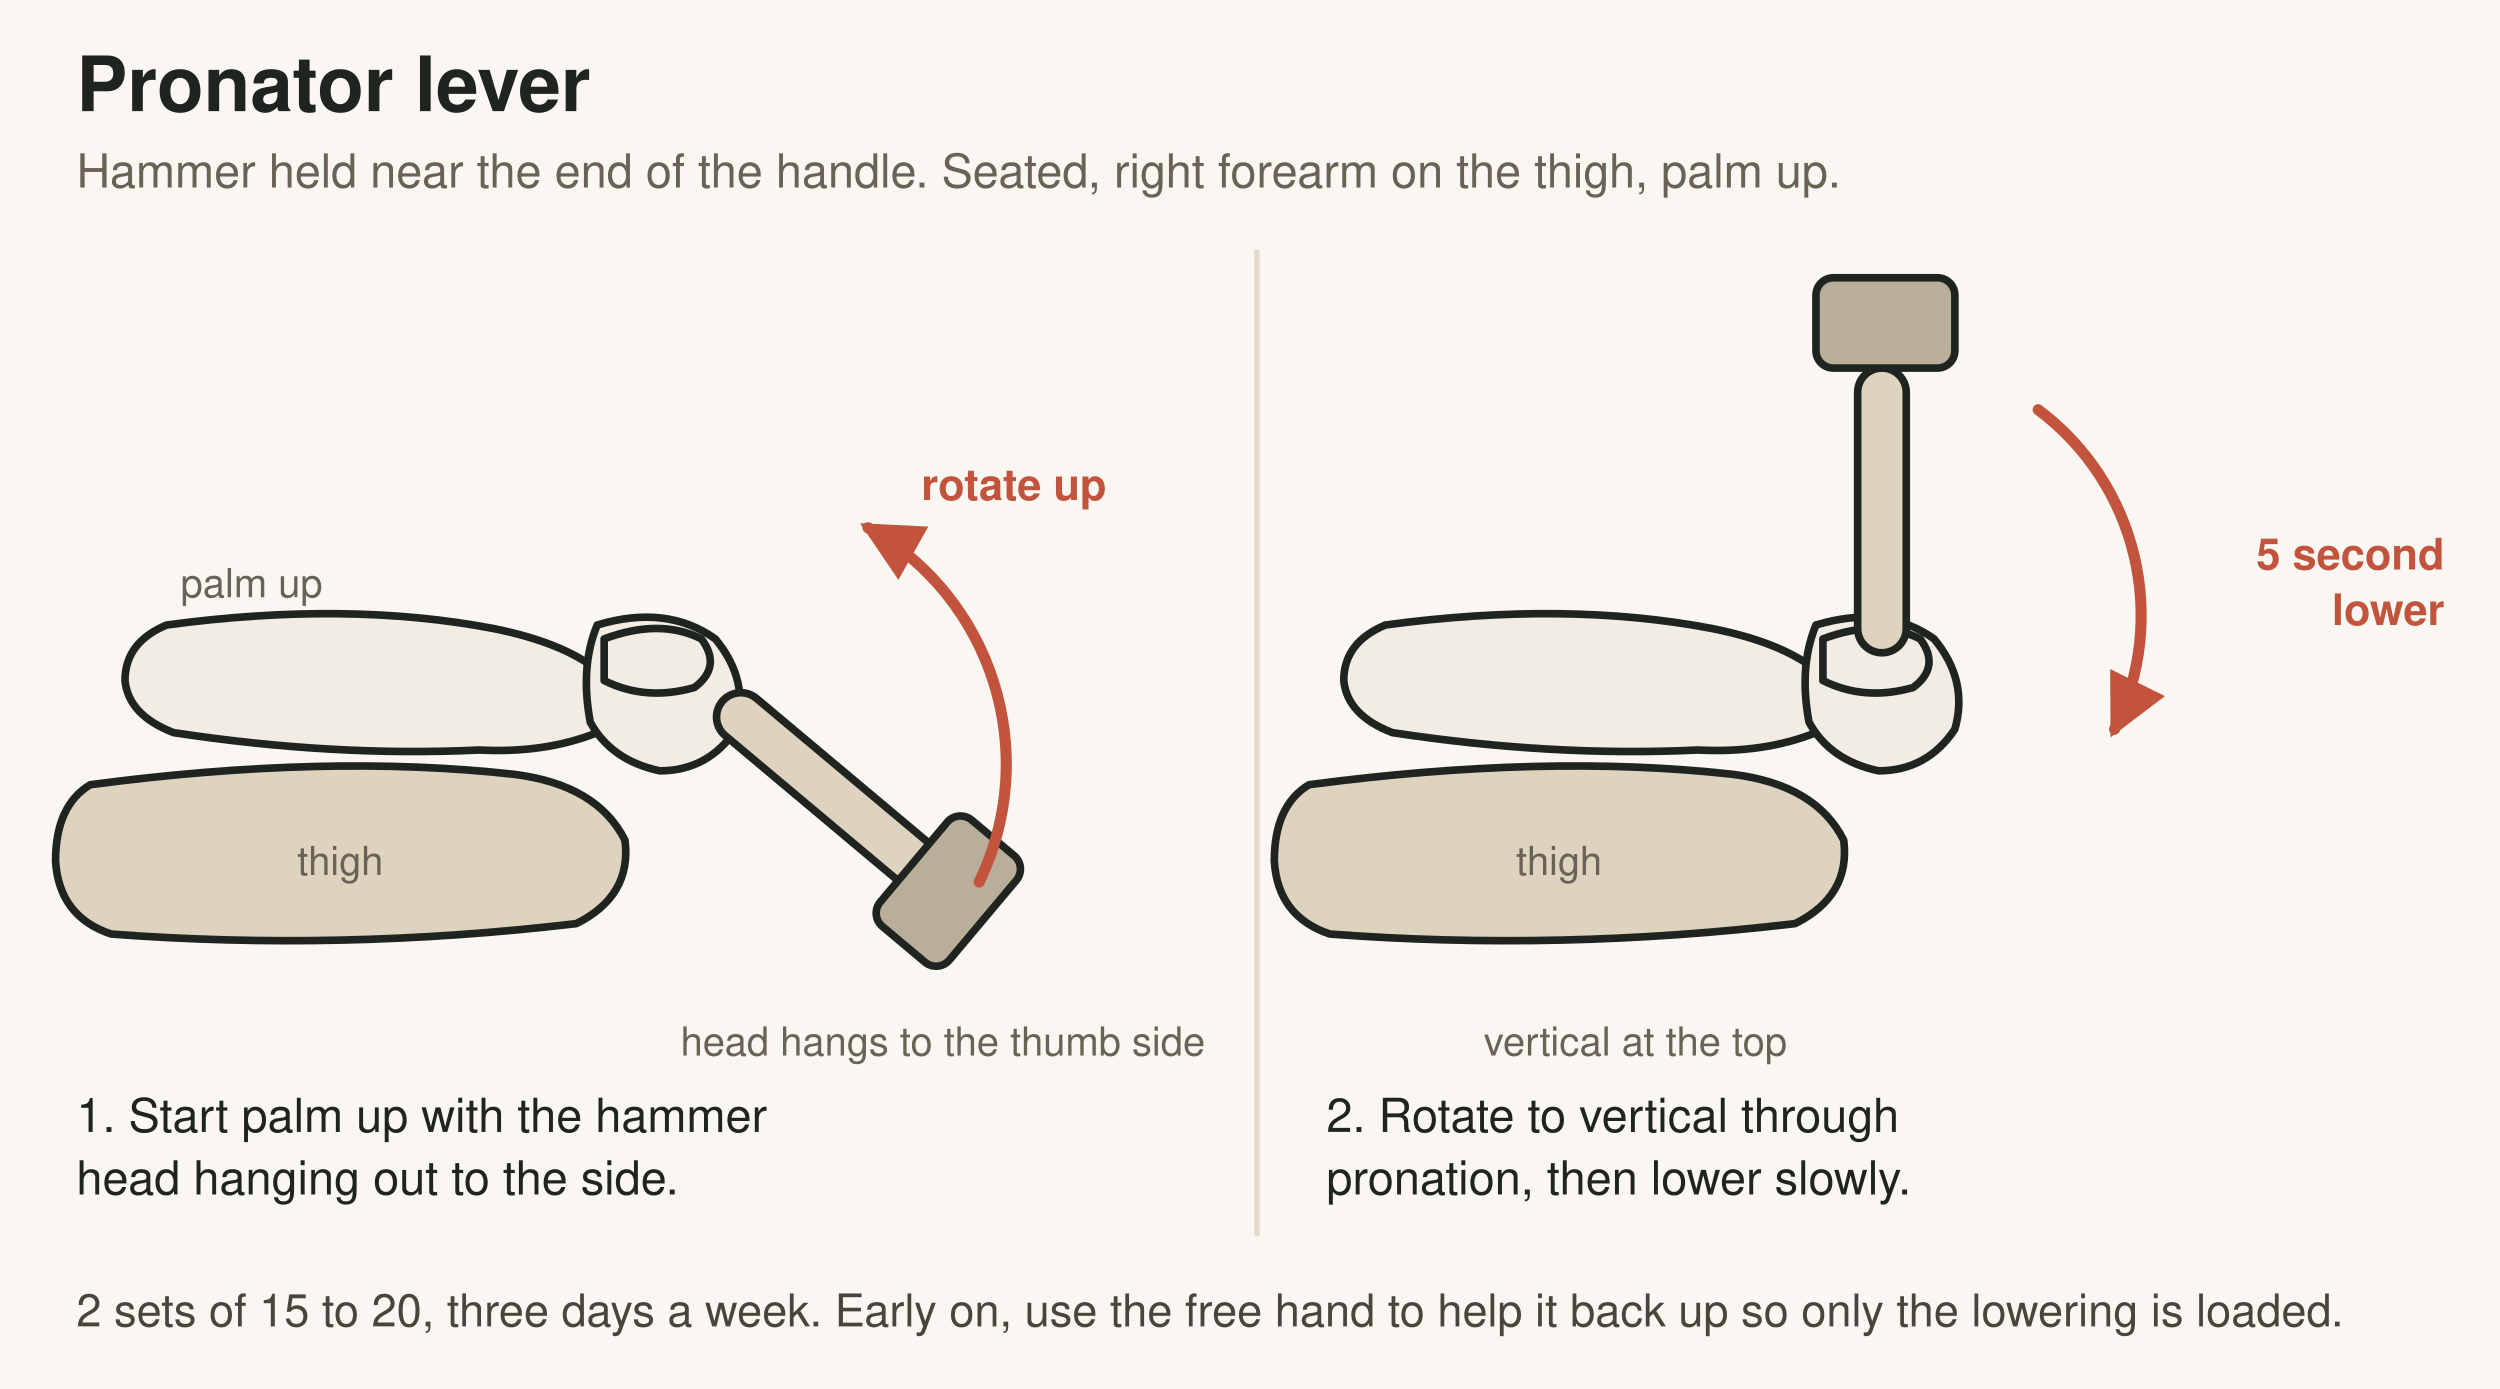
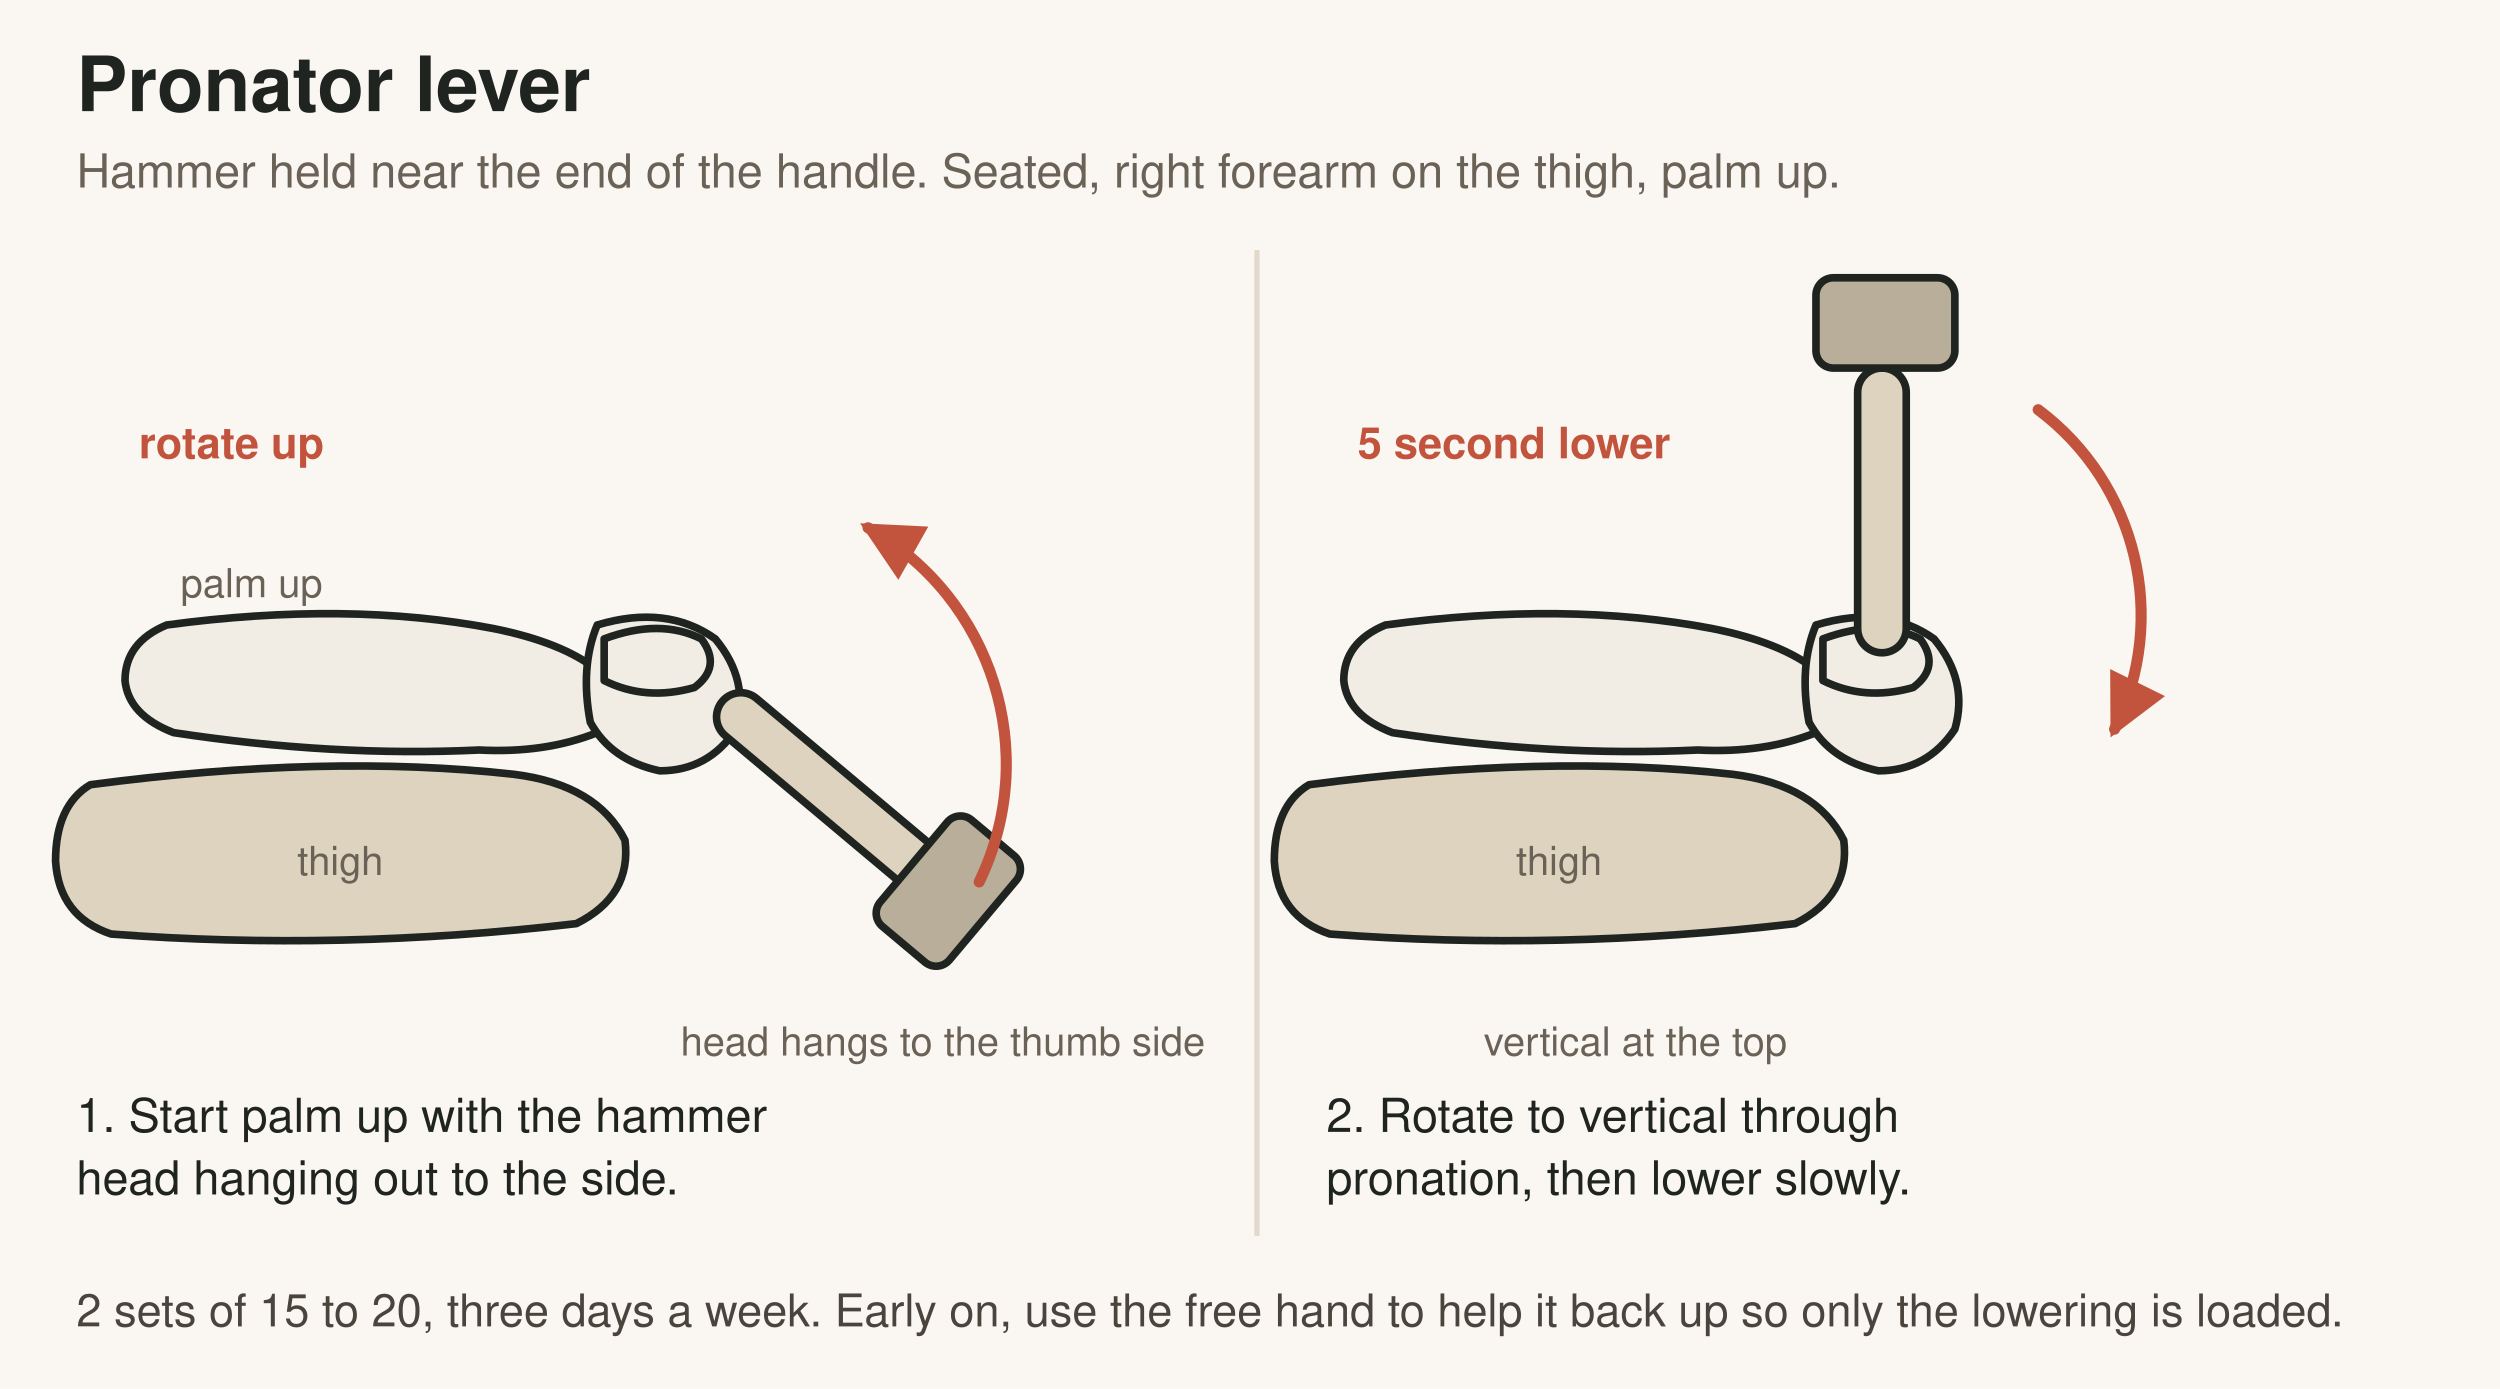
<svg xmlns="http://www.w3.org/2000/svg" viewBox="0 0 720 400" width="720" height="400" role="img" aria-label="Pronator lever with a hammer, two steps">
  <style>
    .bg{fill:#FAF7F2}
    .lm{fill:#F2EDE4;stroke:#1F2421;stroke-width:2.2;stroke-linejoin:round;stroke-linecap:round}
    .im{fill:#DED3BF;stroke:#1F2421;stroke-width:2.2;stroke-linejoin:round}
    .hd{fill:#B9AE99;stroke:#1F2421;stroke-width:2.2;stroke-linejoin:round}
    .oth{fill:#E2E7E3;stroke:#1F2421;stroke-width:2.2;stroke-linejoin:round}
    .torso{fill:#D6CDBB;stroke:#1F2421;stroke-width:2.2;stroke-linejoin:round}
    .ct{fill:none;stroke:#1F2421;stroke-width:1.3;opacity:.4;stroke-linecap:round}
    .det{stroke:#1F2421;fill:none;stroke-width:1.8;stroke-linecap:round;opacity:.3}
    .acc{stroke:#C2543D;fill:none;stroke-width:3.2;stroke-linecap:round}
    .lead{stroke:#C2543D;fill:none;stroke-width:1.4;opacity:.72}
    .band{stroke:#5E7266;fill:none;stroke-width:4.2;stroke-linecap:round;stroke-linejoin:round}
    .t{font-family:-apple-system,BlinkMacSystemFont,'Segoe UI',Helvetica,Arial,sans-serif;fill:#1F2421}
    .h{font-size:22px;font-weight:700}
    .sub{font-size:13.5px;fill:#6B6257}
    .cap{font-size:13.5px}
    .lab{font-size:11.5px;fill:#6B6257}
    .accT{font-size:12.5px;font-weight:700;fill:#C2543D}
    .dose{font-size:13px;fill:#4A443C}
    .div{stroke:#E2D9CB;stroke-width:1.5}
  </style>
  <marker id="ar" viewBox="0 0 10 10" refX="8.5" refY="5" markerWidth="5.5" markerHeight="5.5" orient="auto-start-reverse">
    <path d="M0,0 L10,5 L0,10 z" fill="#C2543D" />
  </marker>
  <rect class="bg" x="0" y="0" width="720" height="400" />
  <text class="t h" x="22" y="32">Pronator lever</text>
  <text class="t sub" x="22" y="54">Hammer held near the end of the handle. Seated, right forearm on the thigh, palm up.</text>
  <line class="div" x1="362" y1="72" x2="362" y2="356" />
  <g>
    <path class="im" d="M26,226 Q94,217 148,223 Q172,226 180,242 Q182,258 166,266 Q98,274 32,269 Q17,264 16,248 Q16,232 26,226 Z" />
    <text class="t lab" x="98" y="252" text-anchor="middle">thigh</text>
    <path class="lm" d="M48,180 Q100,173 142,181 Q162,185 172,193 L172,211 Q157,217 138,216 Q96,218 50,211 Q37,206 36,196 Q36,185 48,180 Z" />
    <text class="t lab" x="52" y="172">palm up</text>
    <path class="lm" d="M172,180 Q192,174 206,184 Q216,196 212,210 Q204,222 190,222 Q176,219 170,208 Q167,192 172,180 Z" />
    <path class="lm" d="M174,184 Q190,178 202,184 Q208,192 200,198 Q186,202 174,196 Z" />
-     <g transform="rotate(40 208 202)">
-       <rect class="im" x="208" y="195" width="80" height="14" rx="7" />
-       <rect class="hd" x="280" y="182" width="26" height="40" rx="5" />
+     <g>
+       <animateTransform attributeName="transform" type="rotate" values="0 195 202;0 195 202;-130 195 202;-130 195 202" keyTimes="0;.12;.55;1" dur="3s" repeatCount="indefinite" />
+       <animate attributeName="opacity" values="0;1;1;0" keyTimes="0;.08;.88;1" dur="3s" repeatCount="indefinite" />
+       <g transform="rotate(40 208 202)">
+         <rect class="im" x="208" y="195" width="80" height="14" rx="7" />
+         <rect class="hd" x="280" y="182" width="26" height="40" rx="5" />
+       </g>
    </g>
    <path class="acc" d="M282,254 A78,78 0 0 0 250,152" marker-end="url(#ar)" />
-     <text class="t accT" x="292" y="144" text-anchor="middle">rotate up</text>
+     <text class="t accT" x="40" y="132">rotate up</text>
    <text class="t lab" x="196" y="304">head hangs to the thumb side</text>
    <text class="t cap" x="22" y="326">1. Start palm up with the hammer</text>
    <text class="t cap" x="22" y="344">head hanging out to the side.</text>
  </g>
  <g transform="translate(351,0)">
    <path class="im" d="M26,226 Q94,217 148,223 Q172,226 180,242 Q182,258 166,266 Q98,274 32,269 Q17,264 16,248 Q16,232 26,226 Z" />
    <text class="t lab" x="98" y="252" text-anchor="middle">thigh</text>
    <path class="lm" d="M48,180 Q100,173 142,181 Q162,185 172,193 L172,211 Q157,217 138,216 Q96,218 50,211 Q37,206 36,196 Q36,185 48,180 Z" />
    <path class="lm" d="M172,180 Q192,174 206,184 Q216,196 212,210 Q204,222 190,222 Q176,219 170,208 Q167,192 172,180 Z" />
    <path class="lm" d="M174,184 Q190,178 202,184 Q208,192 200,198 Q186,202 174,196 Z" />
-     <rect class="im" x="184" y="106" width="14" height="82" rx="7" />
-     <rect class="hd" x="172" y="80" width="40" height="26" rx="5" />
+     <g>
+       <animateTransform attributeName="transform" type="rotate" values="0 191 195;0 191 195;130 191 195;130 191 195" keyTimes="0;.064;.864;1" dur="6.25s" repeatCount="indefinite" />
+       <animate attributeName="opacity" values="0;1;1;0" keyTimes="0;.05;.93;1" dur="6.25s" repeatCount="indefinite" />
+       <rect class="im" x="184" y="106" width="14" height="82" rx="7" />
+       <rect class="hd" x="172" y="80" width="40" height="26" rx="5" />
+     </g>
    <text class="t lab" x="120" y="304" text-anchor="middle">vertical at the top</text>
    <path class="acc" d="M236,118 A74,74 0 0 1 258,210" marker-end="url(#ar)" />
-     <text class="t accT" x="353" y="164" text-anchor="end">5 second</text>
-     <text class="t accT" x="353" y="180" text-anchor="end">lower</text>
+     <text class="t accT" x="40" y="132">5 second lower</text>
    <text class="t cap" x="31" y="326">2. Rotate to vertical through</text>
    <text class="t cap" x="31" y="344">pronation, then lower slowly.</text>
  </g>
  <text class="t dose" x="22" y="382">2 sets of 15 to 20, three days a week. Early on, use the free hand to help it back up so only the lowering is loaded.</text>
</svg>
